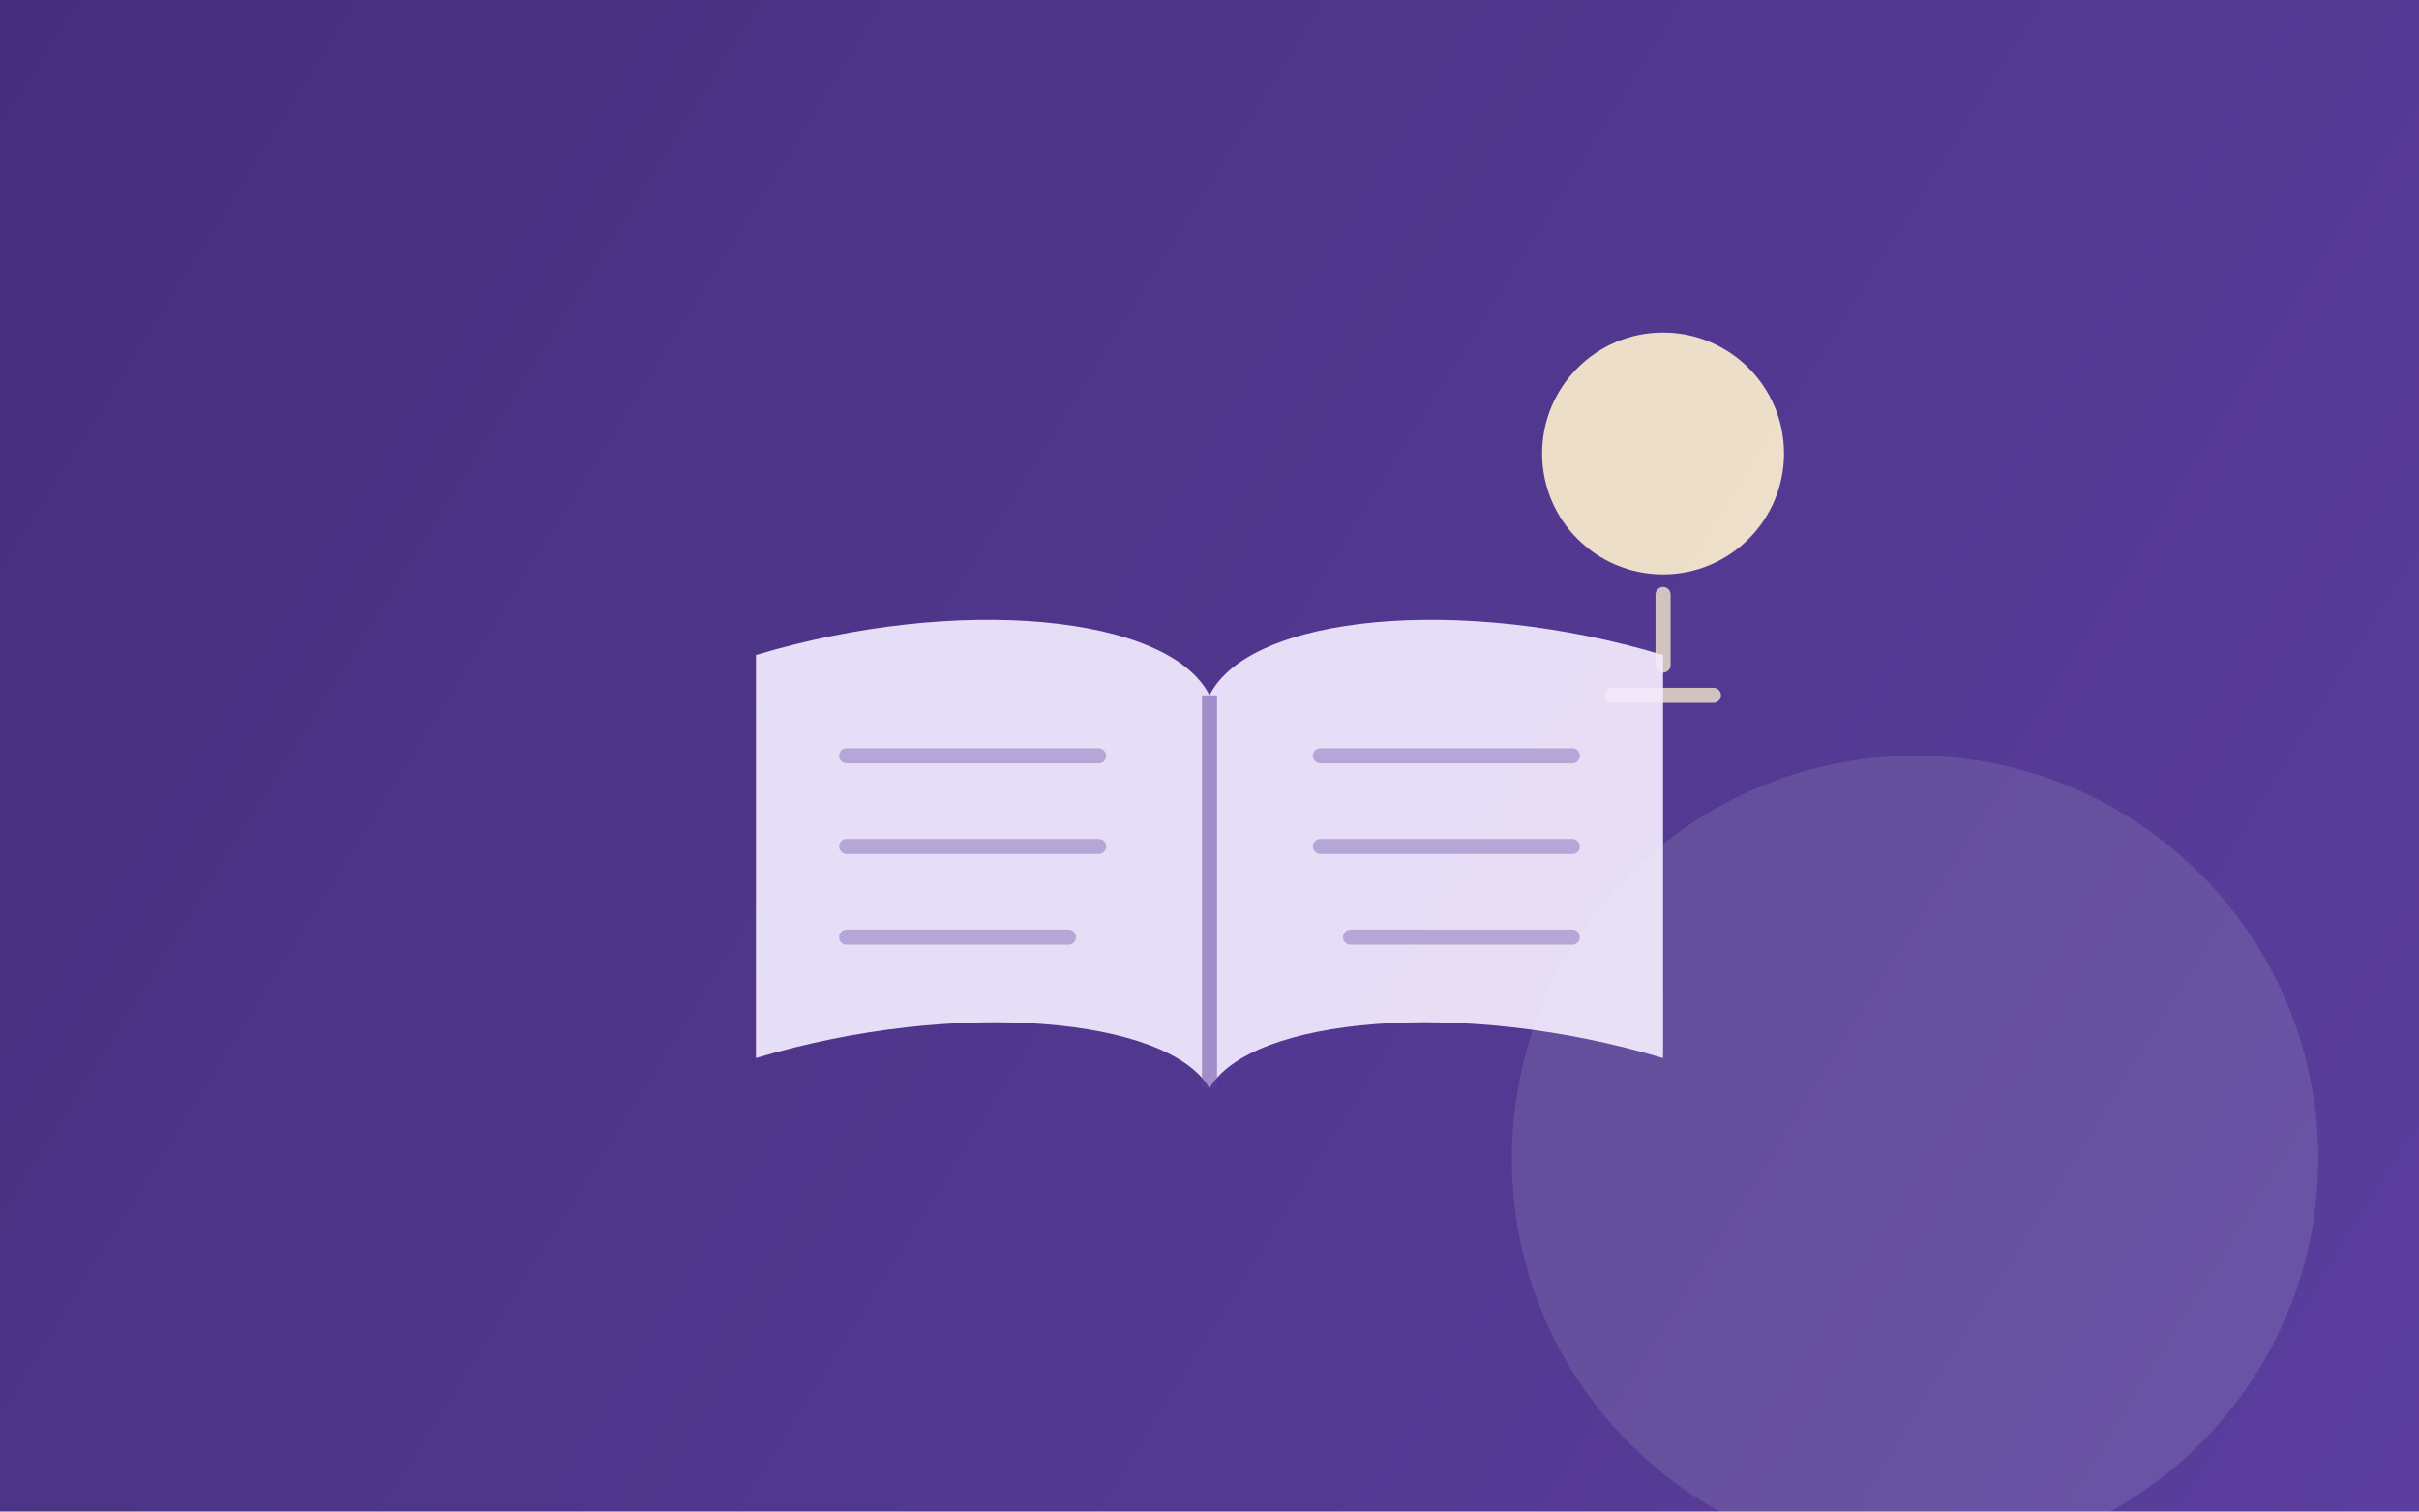
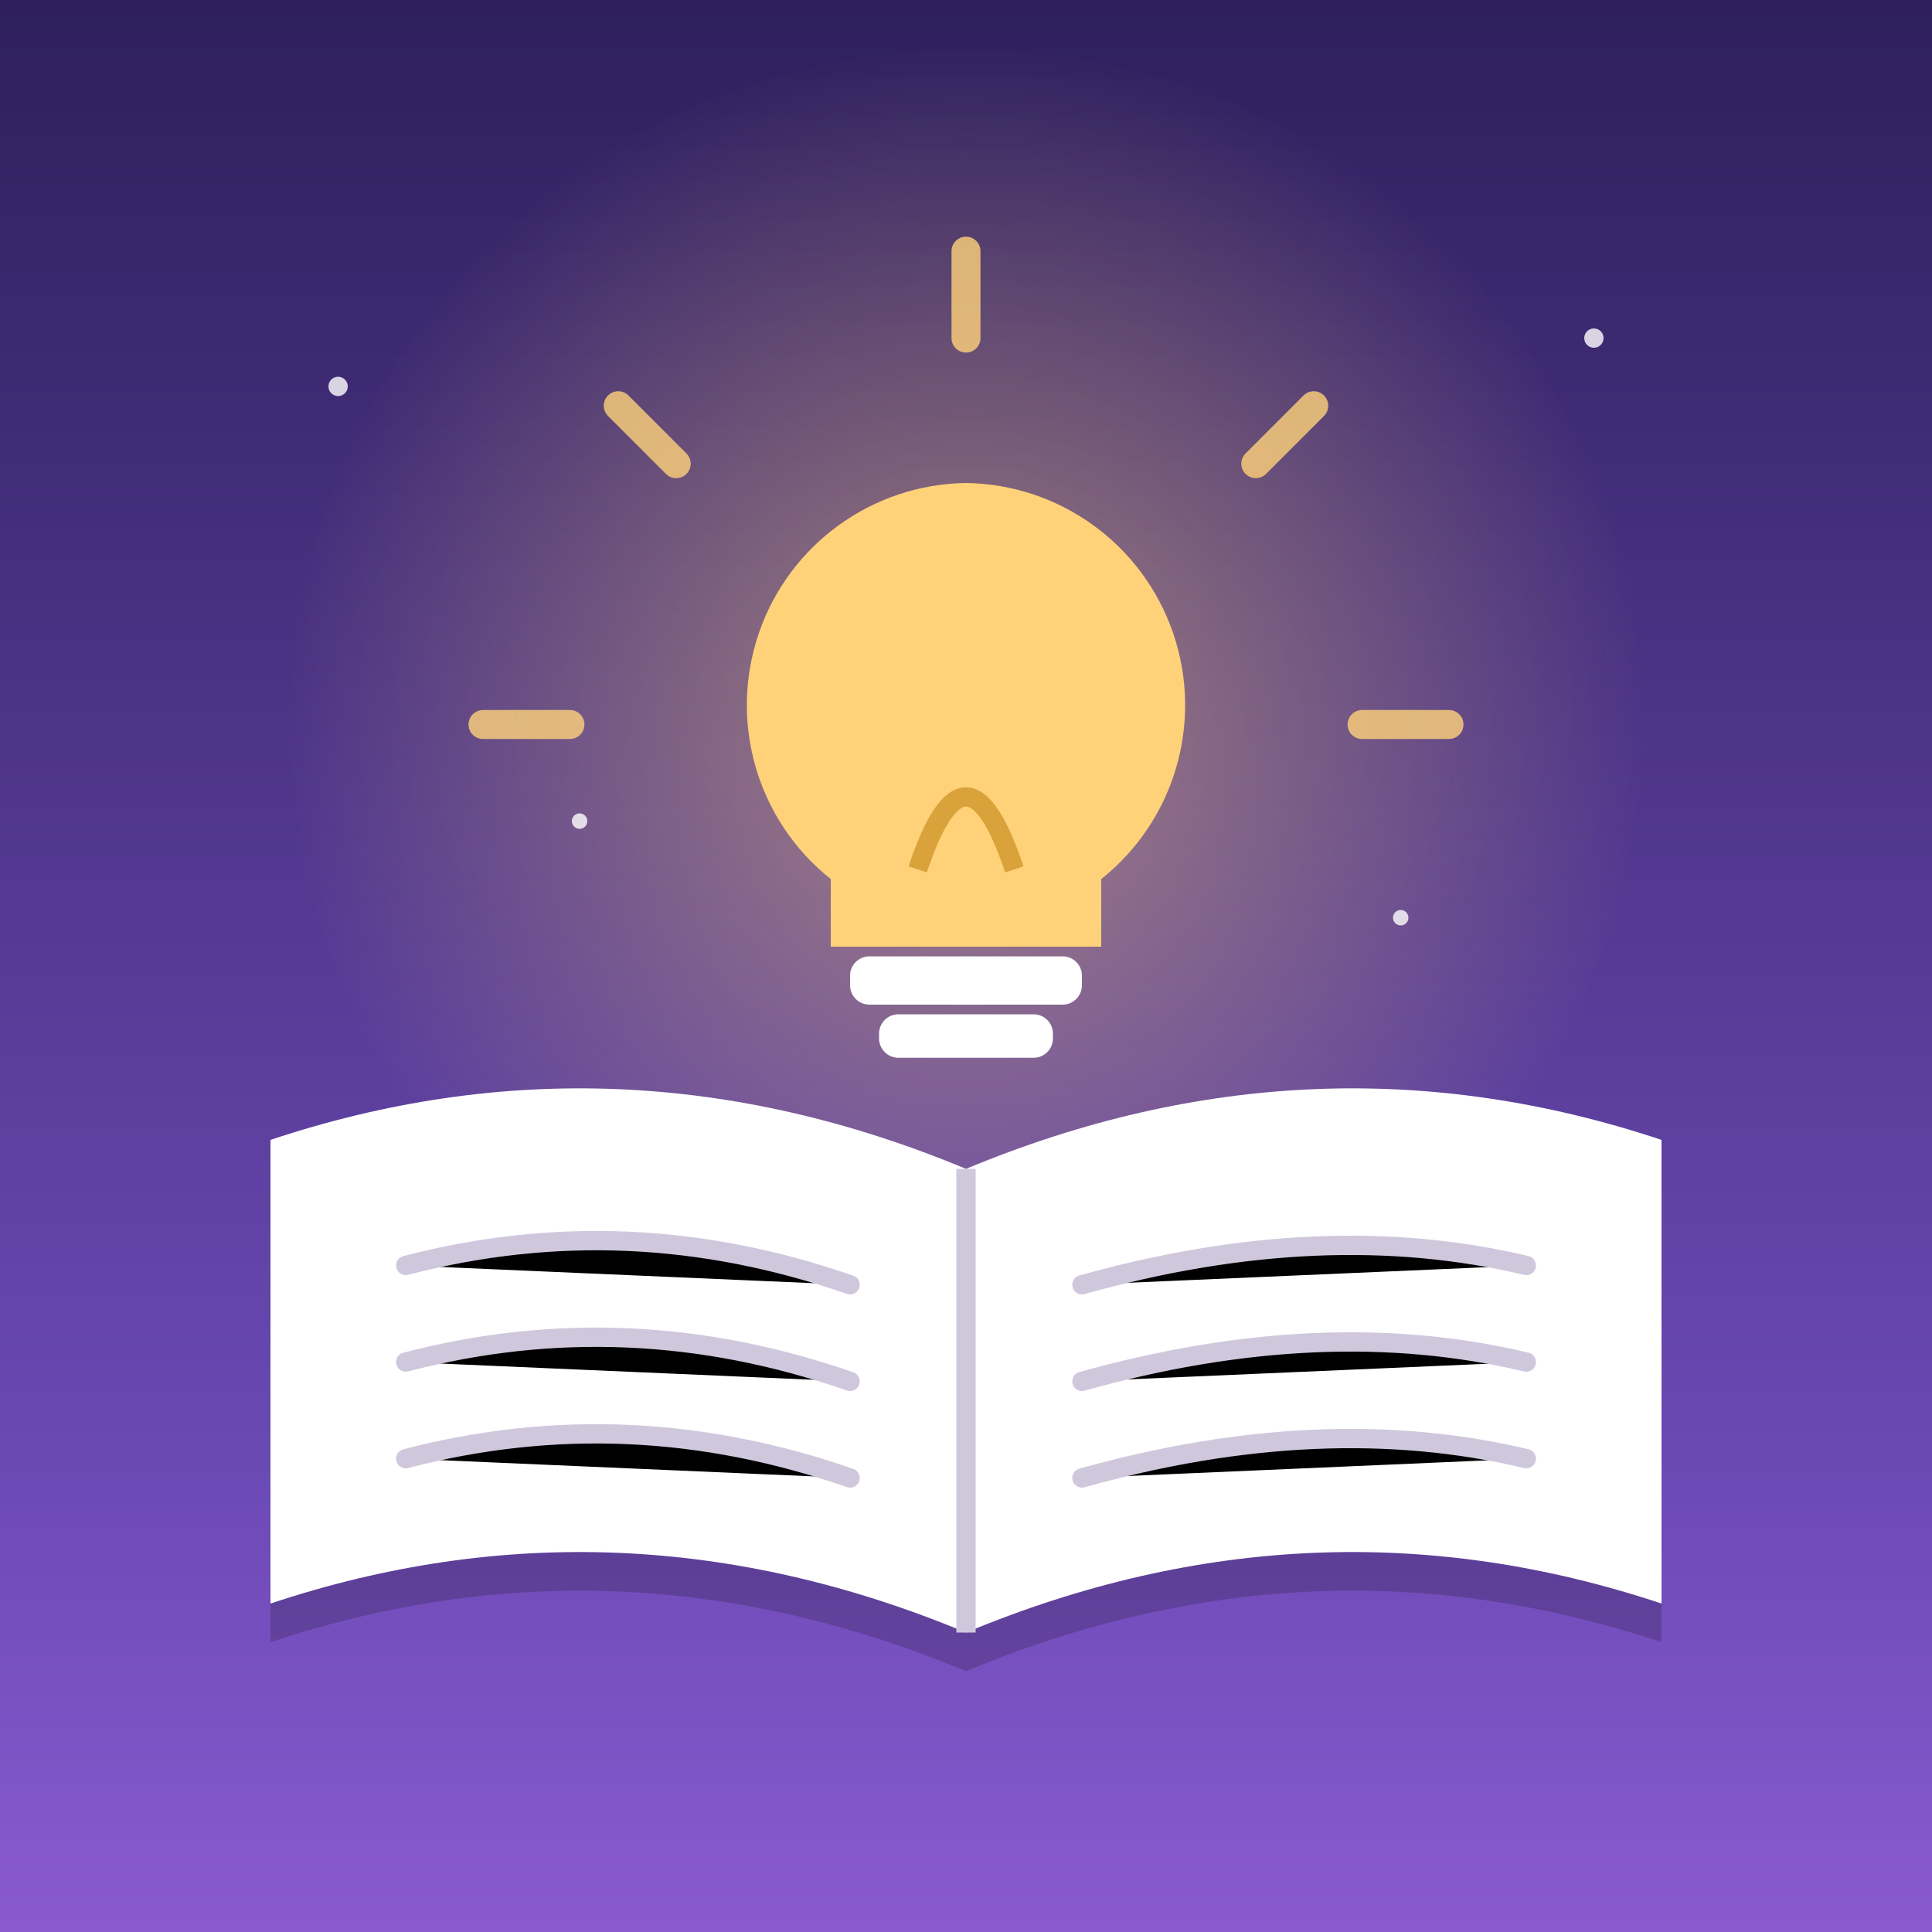
- <svg xmlns="http://www.w3.org/2000/svg" viewBox="0 0 480 300" role="img" aria-label="למידה">
+ <svg xmlns="http://www.w3.org/2000/svg" viewBox="0 0 400 400" preserveAspectRatio="xMidYMid slice" role="img" aria-label="למידה">
  <defs>
-     <linearGradient id="gLearningBg" x1="0" y1="0" x2="480" y2="300" gradientUnits="userSpaceOnUse">
-       <stop offset="0" stop-color="#46307d" />
-       <stop offset="1" stop-color="#5b3e9e" />
+     <linearGradient id="sky" x1="0" y1="0" x2="0" y2="1">
+       <stop offset="0" stop-color="#2e1f5c" />
+       <stop offset="0.75" stop-color="#6a49b3" />
+       <stop offset="1" stop-color="#8a5ad0" />
+     </linearGradient>
+     <linearGradient id="skyDeep" x1="0" y1="0" x2="0" y2="1">
+       <stop offset="0" stop-color="#2e1f5c" />
+       <stop offset="1" stop-color="#4b3290" />
+     </linearGradient>
+     <radialGradient id="glow">
+       <stop offset="0" stop-color="#fff" stop-opacity="0.6" />
+       <stop offset="1" stop-color="#fff" stop-opacity="0" />
+     </radialGradient>
+     <radialGradient id="warm">
+       <stop offset="0" stop-color="#ffd27a" stop-opacity="0.7" />
+       <stop offset="1" stop-color="#ffd27a" stop-opacity="0" />
+     </radialGradient>
+     <linearGradient id="beam" x1="0" y1="0" x2="0" y2="1">
+       <stop offset="0" stop-color="#fff" stop-opacity="0.4" />
+       <stop offset="1" stop-color="#fff" stop-opacity="0" />
    </linearGradient>
  </defs>
-   <rect width="480" height="300" fill="url(#gLearningBg)" />
-   <circle cx="380" cy="230" r="80" fill="#ddf3e4" opacity="0.12" />
-   <circle cx="330" cy="90" r="24" fill="#fef1cf" opacity="0.9" />
-   <path d="M330 118 v14 M320 138 h20" stroke="#fef1cf" stroke-width="3" stroke-linecap="round" opacity="0.75" />
-   <g opacity="0.92">
-     <path d="M150 130 C 190 118, 232 122, 240 138 C 248 122, 290 118, 330 130 L330 210 C 290 198, 248 202, 240 216 C 232 202, 190 198, 150 210 Z" fill="#f3edff" />
-     <path d="M240 138 L240 216" stroke="#5b3e9e" stroke-width="3" opacity="0.5" />
-     <path d="M168 150 h50 M168 168 h50 M168 186 h44" stroke="#5b3e9e" stroke-width="3" stroke-linecap="round" opacity="0.35" />
-     <path d="M262 150 h50 M262 168 h50 M268 186 h44" stroke="#5b3e9e" stroke-width="3" stroke-linecap="round" opacity="0.35" />
+   <rect width="400" height="400" fill="url(#sky)" />
+   <circle cx="200" cy="150" r="140" fill="url(#warm)" opacity="0.7" />
+   <circle cx="70" cy="80" r="2" fill="#fff" opacity="0.8" />
+   <circle cx="330" cy="70" r="2" fill="#fff" opacity="0.8" />
+   <circle cx="120" cy="170" r="1.6" fill="#fff" opacity="0.8" />
+   <circle cx="290" cy="190" r="1.6" fill="#fff" opacity="0.8" />
+   <g stroke="#ffd27a" stroke-width="6" stroke-linecap="round" opacity="0.8">
+     <path d="M200 70v-18M140 96l-12-12M260 96l12-12M118 150h-18M282 150h18" />
+   </g>
+   <path d="M200 100a46 46 0 0 1 28 82v14h-56v-14a46 46 0 0 1 28-82Z" fill="#ffd27a" />
+   <path d="M190 180q10-30 20 0" stroke="#d9a23a" stroke-width="4" fill="none" />
+   <rect x="176" y="198" width="48" height="10" rx="4" fill="#fff" />
+   <rect x="182" y="210" width="36" height="9" rx="4" fill="#fff" />
+   <path d="M56 236q72-24 144 6q72-30 144-6v96q-72-24-144 6q-72-30-144-6Z" fill="#000" opacity="0.18" transform="translate(0 8)" />
+   <path d="M56 236q72-24 144 6q72-30 144-6v96q-72-24-144 6q-72-30-144-6Z" fill="#fff" />
+   <path d="M200 242v96" stroke="#cfc8dd" stroke-width="4" />
+   <g stroke="#cfc8dd" stroke-width="4" stroke-linecap="round">
+     <path d="M84 262q46-12 92 4M84 282q46-12 92 4M84 302q46-12 92 4M224 266q50-14 92-4M224 286q50-14 92-4M224 306q50-14 92-4" />
  </g>
</svg>
